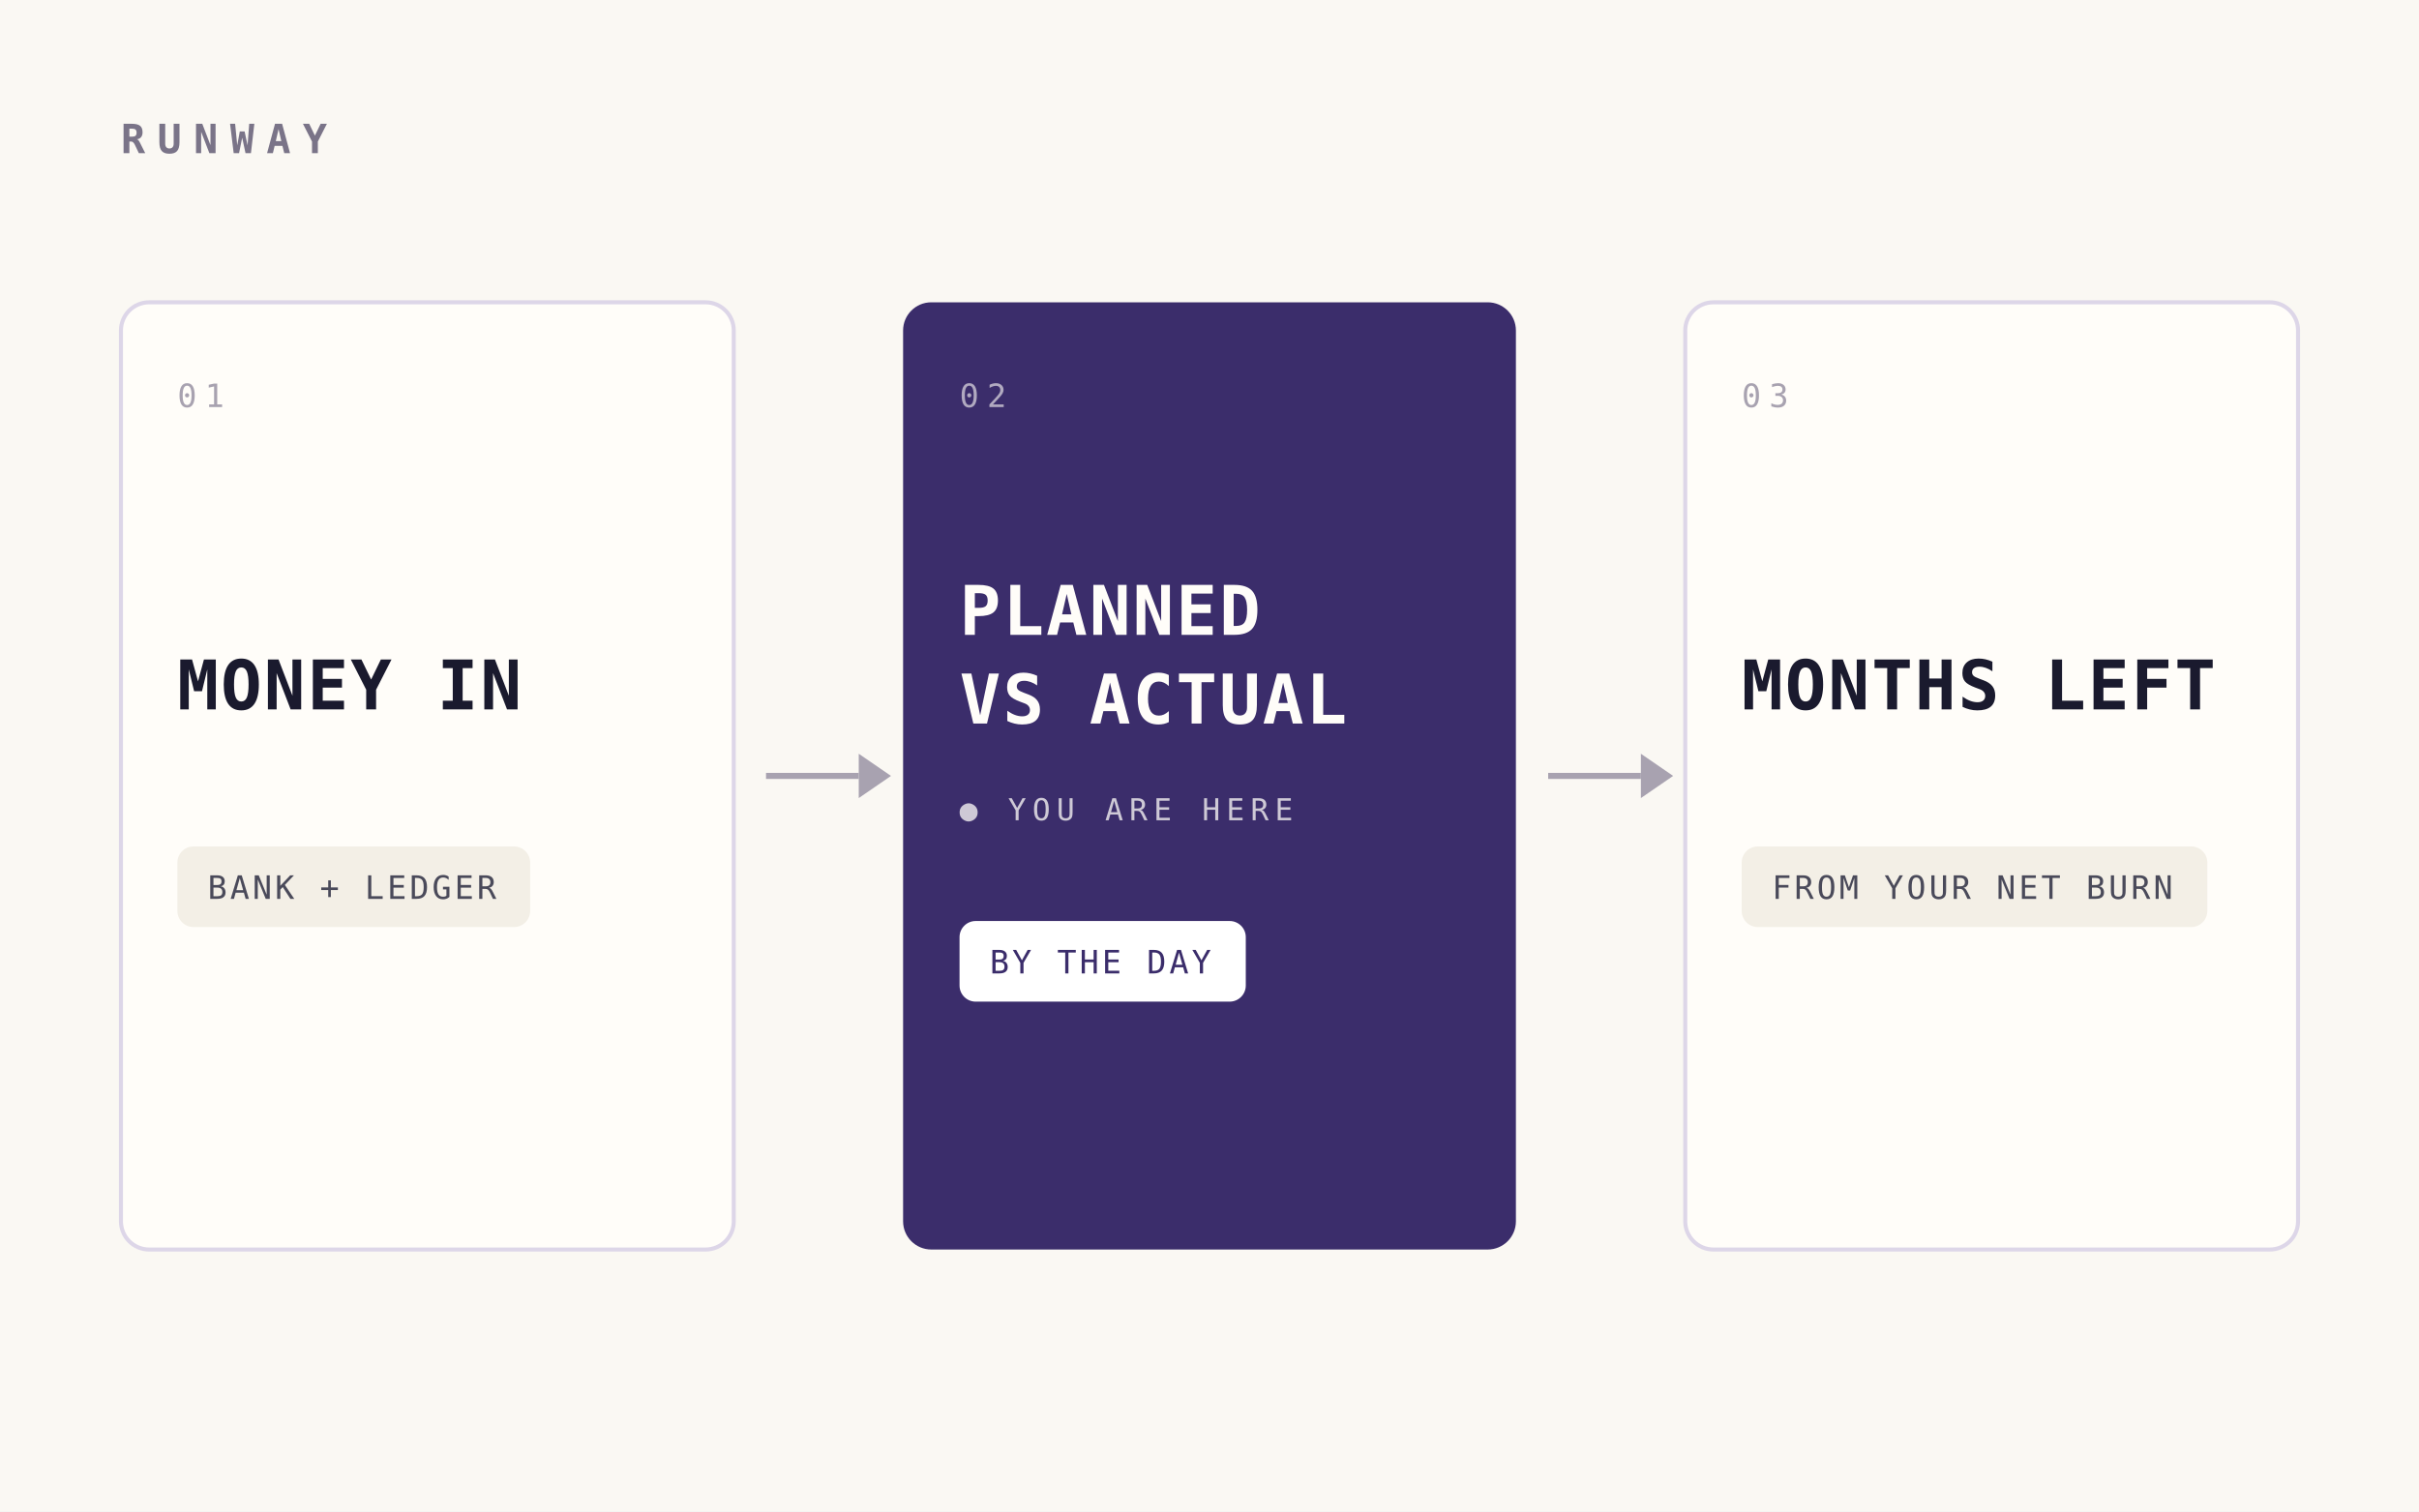
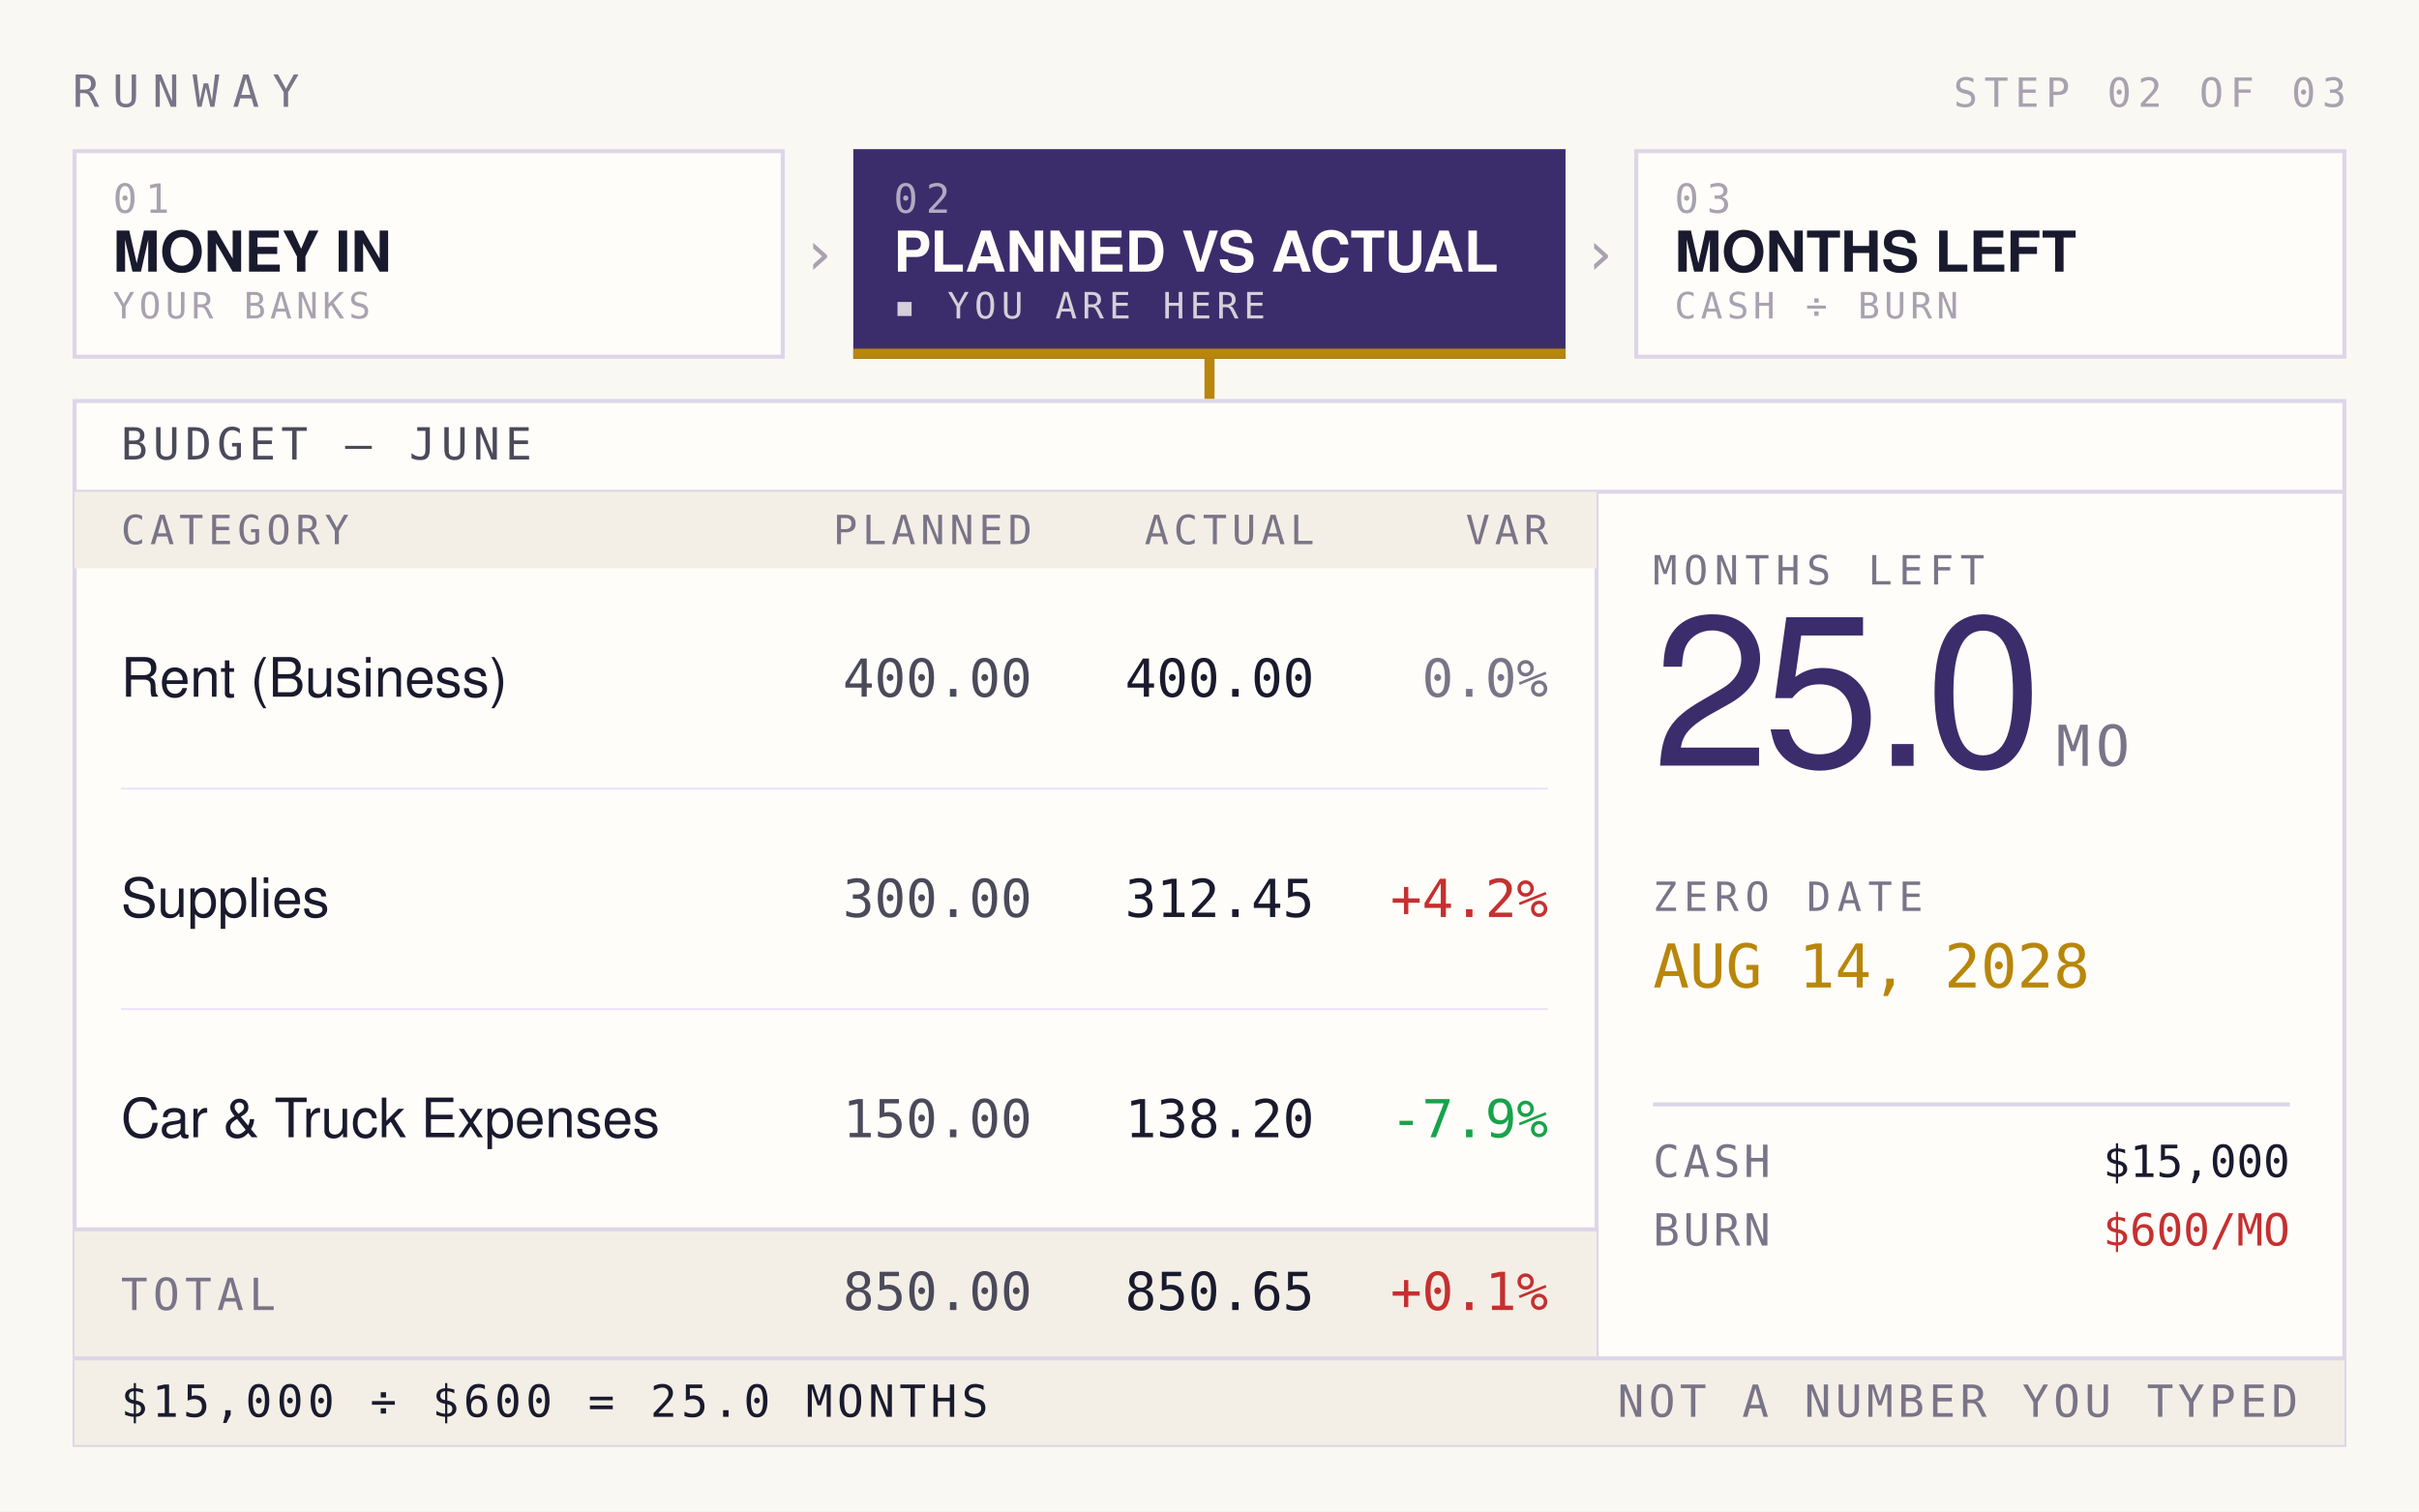
- <svg xmlns="http://www.w3.org/2000/svg" viewBox="0 0 1200 750" font-family="ui-monospace, SFMono-Regular, Menlo, monospace">
-   <rect width="1200" height="750" fill="#FAF8F3" />
-   <text x="60" y="76" font-size="20" font-weight="600" letter-spacing="6" fill="#7a7488">RUNWAY</text>
-   <rect x="60" y="150" width="304" height="470" rx="14" fill="#FFFDF9" stroke="#DDD6E8" stroke-width="2" />
-   <text x="88" y="202" font-size="16" letter-spacing="4" fill="#a8a2b0">01</text>
-   <text x="88" y="352" font-size="34" font-weight="700" letter-spacing="1" fill="#1a1a2e">MONEY IN</text>
-   <rect x="88" y="420" width="175" height="40" rx="8" fill="#F3EFE6" />
-   <text x="103" y="446" font-family="ui-monospace, SFMono-Regular, Menlo, monospace" font-size="16" letter-spacing="1.5" fill="#4a4a5a">BANK + LEDGER</text>
-   <line x1="380" y1="385" x2="426" y2="385" stroke="#a8a2b0" stroke-width="3" />
-   <path d="M 426 374 L 442 385 L 426 396 Z" fill="#a8a2b0" />
-   <rect x="448" y="150" width="304" height="470" rx="14" fill="#3b2d6b" />
-   <text x="476" y="202" font-size="16" letter-spacing="4" fill="#FFFDF9" opacity="0.6">02</text>
-   <text x="476" y="315" font-size="34" font-weight="700" letter-spacing="1" fill="#FFFDF9">PLANNED</text>
-   <text x="476" y="359" font-size="34" font-weight="700" letter-spacing="1" fill="#FFFDF9">VS ACTUAL</text>
-   <text x="476" y="407" font-size="15" letter-spacing="3" fill="#FFFDF9" opacity="0.75">● YOU ARE HERE</text>
-   <rect x="476" y="457" width="142" height="40" rx="8" fill="#ffffff" />
-   <text x="491" y="483" font-family="ui-monospace, SFMono-Regular, Menlo, monospace" font-size="16" letter-spacing="1.5" fill="#3b2d6b">BY THE DAY</text>
-   <line x1="768" y1="385" x2="814" y2="385" stroke="#a8a2b0" stroke-width="3" />
-   <path d="M 814 374 L 830 385 L 814 396 Z" fill="#a8a2b0" />
-   <rect x="836" y="150" width="304" height="470" rx="14" fill="#FFFDF9" stroke="#DDD6E8" stroke-width="2" />
-   <text x="864" y="202" font-size="16" letter-spacing="4" fill="#a8a2b0">03</text>
-   <text x="864" y="352" font-size="34" font-weight="700" letter-spacing="1" fill="#1a1a2e">MONTHS LEFT</text>
-   <rect x="864" y="420" width="231" height="40" rx="8" fill="#F3EFE6" />
-   <text x="879" y="446" font-family="ui-monospace, SFMono-Regular, Menlo, monospace" font-size="16" letter-spacing="1.5" fill="#4a4a5a">FROM YOUR NET BURN</text>
+ <svg xmlns="http://www.w3.org/2000/svg" viewBox="0 0 1200 750">
+   <rect x="0.0" y="0.0" width="1200.0" height="750.0" fill="#FAF8F3" />
+   <text id="t1" x="36.0" y="53.0" font-family="'IBM Plex Mono', monospace" font-size="22" fill="#7a7488" font-weight="500" letter-spacing="6.60">RUNWAY</text>
+   <text id="t2" x="1164.0" y="53.0" font-family="'IBM Plex Mono', monospace" font-size="20" fill="#a8a2b0" letter-spacing="3.20" text-anchor="end">STEP 02 OF 03</text>
+   <rect x="37.0" y="75.0" width="351.3" height="102.0" fill="#FFFDF9" stroke="#DDD6E8" stroke-width="2" />
+   <text id="t3" x="56.0" y="105.6" font-family="'IBM Plex Mono', monospace" font-size="20" fill="#a8a2b0" letter-spacing="4.00">01</text>
+   <text id="t4" x="56.0" y="134.8" font-family="'Helvetica Neue', Helvetica, Arial, sans-serif" font-size="28" fill="#1a1a2e" font-weight="600">MONEY IN</text>
+   <text id="t5" x="56.0" y="158.0" font-family="'IBM Plex Mono', monospace" font-size="18" fill="#a8a2b0" letter-spacing="2.16">YOUR BANKS</text>
+   <text id="t6" x="406.3" y="136.0" font-family="'IBM Plex Mono', monospace" font-size="30" fill="#a8a2b0" text-anchor="middle">›</text>
+   <rect x="423.3" y="74.0" width="353.3" height="104.0" fill="#3b2d6b" />
+   <rect x="423.3" y="173.0" width="353.3" height="5.0" fill="#B8860B" />
+   <text id="t7" x="443.3" y="105.6" font-family="'IBM Plex Mono', monospace" font-size="20" fill="#FFFDF9" letter-spacing="4.00" opacity="0.6">02</text>
+   <text id="t8" x="443.3" y="134.8" font-family="'Helvetica Neue', Helvetica, Arial, sans-serif" font-size="28" fill="#FFFDF9" font-weight="600">PLANNED VS ACTUAL</text>
+   <text id="t9" x="443.3" y="158.0" font-family="'IBM Plex Mono', monospace" font-size="18" fill="#FFFDF9" letter-spacing="2.52" opacity="0.78">▪ YOU ARE HERE</text>
+   <text id="t10" x="793.7" y="136.0" font-family="'IBM Plex Mono', monospace" font-size="30" fill="#a8a2b0" text-anchor="middle">›</text>
+   <rect x="811.7" y="75.0" width="351.3" height="102.0" fill="#FFFDF9" stroke="#DDD6E8" stroke-width="2" />
+   <text id="t11" x="830.7" y="105.6" font-family="'IBM Plex Mono', monospace" font-size="20" fill="#a8a2b0" letter-spacing="4.00">03</text>
+   <text id="t12" x="830.7" y="134.8" font-family="'Helvetica Neue', Helvetica, Arial, sans-serif" font-size="28" fill="#1a1a2e" font-weight="600">MONTHS LEFT</text>
+   <text id="t13" x="830.7" y="158.0" font-family="'IBM Plex Mono', monospace" font-size="18" fill="#a8a2b0" letter-spacing="2.16">CASH ÷ BURN</text>
+   <rect x="597.5" y="178.0" width="5.0" height="20.0" fill="#B8860B" />
+   <rect x="37.0" y="199.0" width="1126.0" height="518.0" fill="#FFFDF9" stroke="#DDD6E8" stroke-width="2" />
+   <text id="t14" x="60.0" y="228.0" font-family="'IBM Plex Mono', monospace" font-size="22" fill="#4a4a5a" letter-spacing="2.64">BUDGET — JUNE</text>
+   <line x1="36.0" y1="244.0" x2="1164.0" y2="244.0" stroke="#DDD6E8" stroke-width="2" />
+   <line x1="792.0" y1="244.0" x2="792.0" y2="674.0" stroke="#DDD6E8" stroke-width="2" />
+   <rect x="37.0" y="244.0" width="755.0" height="38.0" fill="#F3EFE6" />
+   <text id="t15" x="60.0" y="270.0" font-family="'IBM Plex Mono', monospace" font-size="20" fill="#7a7488" letter-spacing="2.40">CATEGORY</text>
+   <text id="t16" x="512.0" y="270.0" font-family="'IBM Plex Mono', monospace" font-size="20" fill="#7a7488" letter-spacing="2.40" text-anchor="end">PLANNED</text>
+   <text id="t17" x="652.0" y="270.0" font-family="'IBM Plex Mono', monospace" font-size="20" fill="#7a7488" letter-spacing="2.40" text-anchor="end">ACTUAL</text>
+   <text id="t18" x="768.0" y="270.0" font-family="'IBM Plex Mono', monospace" font-size="20" fill="#7a7488" letter-spacing="2.40" text-anchor="end">VAR</text>
+   <text id="t19" x="60.0" y="345.7" font-family="'Helvetica Neue', Helvetica, Arial, sans-serif" font-size="27" fill="#1a1a2e">Rent (Business)</text>
+   <text id="t20" x="512.0" y="345.7" font-family="'IBM Plex Mono', monospace" font-size="26" fill="#4a4a5a" text-anchor="end">400.00</text>
+   <text id="t21" x="652.0" y="345.7" font-family="'IBM Plex Mono', monospace" font-size="26" fill="#1a1a2e" text-anchor="end">400.00</text>
+   <text id="t22" x="768.0" y="345.7" font-family="'IBM Plex Mono', monospace" font-size="26" fill="#7a7488" text-anchor="end">0.0%</text>
+   <line x1="60.0" y1="391.3" x2="768.0" y2="391.3" stroke="#EBE4F7" stroke-width="1" />
+   <text id="t23" x="60.0" y="455.0" font-family="'Helvetica Neue', Helvetica, Arial, sans-serif" font-size="27" fill="#1a1a2e">Supplies</text>
+   <text id="t24" x="512.0" y="455.0" font-family="'IBM Plex Mono', monospace" font-size="26" fill="#4a4a5a" text-anchor="end">300.00</text>
+   <text id="t25" x="652.0" y="455.0" font-family="'IBM Plex Mono', monospace" font-size="26" fill="#1a1a2e" text-anchor="end">312.45</text>
+   <text id="t26" x="768.0" y="455.0" font-family="'IBM Plex Mono', monospace" font-size="26" fill="#c53030" text-anchor="end">+4.2%</text>
+   <line x1="60.0" y1="500.7" x2="768.0" y2="500.7" stroke="#EBE4F7" stroke-width="1" />
+   <text id="t27" x="60.0" y="564.3" font-family="'Helvetica Neue', Helvetica, Arial, sans-serif" font-size="27" fill="#1a1a2e">Car &amp; Truck Expenses</text>
+   <text id="t28" x="512.0" y="564.3" font-family="'IBM Plex Mono', monospace" font-size="26" fill="#4a4a5a" text-anchor="end">150.00</text>
+   <text id="t29" x="652.0" y="564.3" font-family="'IBM Plex Mono', monospace" font-size="26" fill="#1a1a2e" text-anchor="end">138.20</text>
+   <text id="t30" x="768.0" y="564.3" font-family="'IBM Plex Mono', monospace" font-size="26" fill="#16a34a" text-anchor="end">-7.9%</text>
+   <rect x="37.0" y="610.0" width="755.0" height="64.0" fill="#F3EFE6" />
+   <line x1="36.0" y1="610.0" x2="792.0" y2="610.0" stroke="#DDD6E8" stroke-width="2" />
+   <text id="t31" x="60.0" y="650.0" font-family="'IBM Plex Mono', monospace" font-size="22" fill="#7a7488" letter-spacing="2.64">TOTAL</text>
+   <text id="t32" x="512.0" y="650.0" font-family="'IBM Plex Mono', monospace" font-size="26" fill="#4a4a5a" text-anchor="end">850.00</text>
+   <text id="t33" x="652.0" y="650.0" font-family="'IBM Plex Mono', monospace" font-size="26" fill="#1a1a2e" font-weight="500" text-anchor="end">850.65</text>
+   <text id="t34" x="768.0" y="650.0" font-family="'IBM Plex Mono', monospace" font-size="26" fill="#c53030" font-weight="500" text-anchor="end">+0.1%</text>
+   <text id="t35" x="820.0" y="290.0" font-family="'IBM Plex Mono', monospace" font-size="20" fill="#7a7488" letter-spacing="3.20">MONTHS LEFT</text>
+   <text id="t36" x="820.0" y="380.0" font-family="'Helvetica Neue', Helvetica, Arial, sans-serif" font-size="104" fill="#3b2d6b" font-weight="500" letter-spacing="-3.12">25.0</text>
+   <text id="t37" x="1020.0" y="380.0" font-family="'IBM Plex Mono', monospace" font-size="28" fill="#7a7488" letter-spacing="2.80">MO</text>
+   <text id="t38" x="820.0" y="452.0" font-family="'IBM Plex Mono', monospace" font-size="20" fill="#7a7488" letter-spacing="3.20">ZERO DATE</text>
+   <text id="t39" x="820.0" y="490.0" font-family="'IBM Plex Mono', monospace" font-size="30" fill="#B8860B" font-weight="500">AUG 14, 2028</text>
+   <line x1="820.0" y1="548.0" x2="1136.0" y2="548.0" stroke="#DDD6E8" stroke-width="2" />
+   <text id="t40" x="820.0" y="584.0" font-family="'IBM Plex Mono', monospace" font-size="22" fill="#7a7488" letter-spacing="1.76">CASH</text>
+   <text id="t41" x="1136.0" y="584.0" font-family="'IBM Plex Mono', monospace" font-size="22" fill="#1a1a2e" text-anchor="end">$15,000</text>
+   <text id="t42" x="820.0" y="618.0" font-family="'IBM Plex Mono', monospace" font-size="22" fill="#7a7488" letter-spacing="1.76">BURN</text>
+   <text id="t43" x="1136.0" y="618.0" font-family="'IBM Plex Mono', monospace" font-size="22" fill="#c53030" text-anchor="end">$600/MO</text>
+   <rect x="37.0" y="674.0" width="1126.0" height="43.0" fill="#F3EFE6" />
+   <line x1="36.0" y1="674.0" x2="1164.0" y2="674.0" stroke="#DDD6E8" stroke-width="2" />
+   <text id="t44" x="60.0" y="703.0" font-family="'IBM Plex Mono', monospace" font-size="22" fill="#1a1a2e" letter-spacing="2.20">$15,000 ÷ $600 = 25.0 MONTHS</text>
+   <text id="t45" x="1140.0" y="703.0" font-family="'IBM Plex Mono', monospace" font-size="22" fill="#7a7488" letter-spacing="2.20" text-anchor="end">NOT A NUMBER YOU TYPED</text>
</svg>
